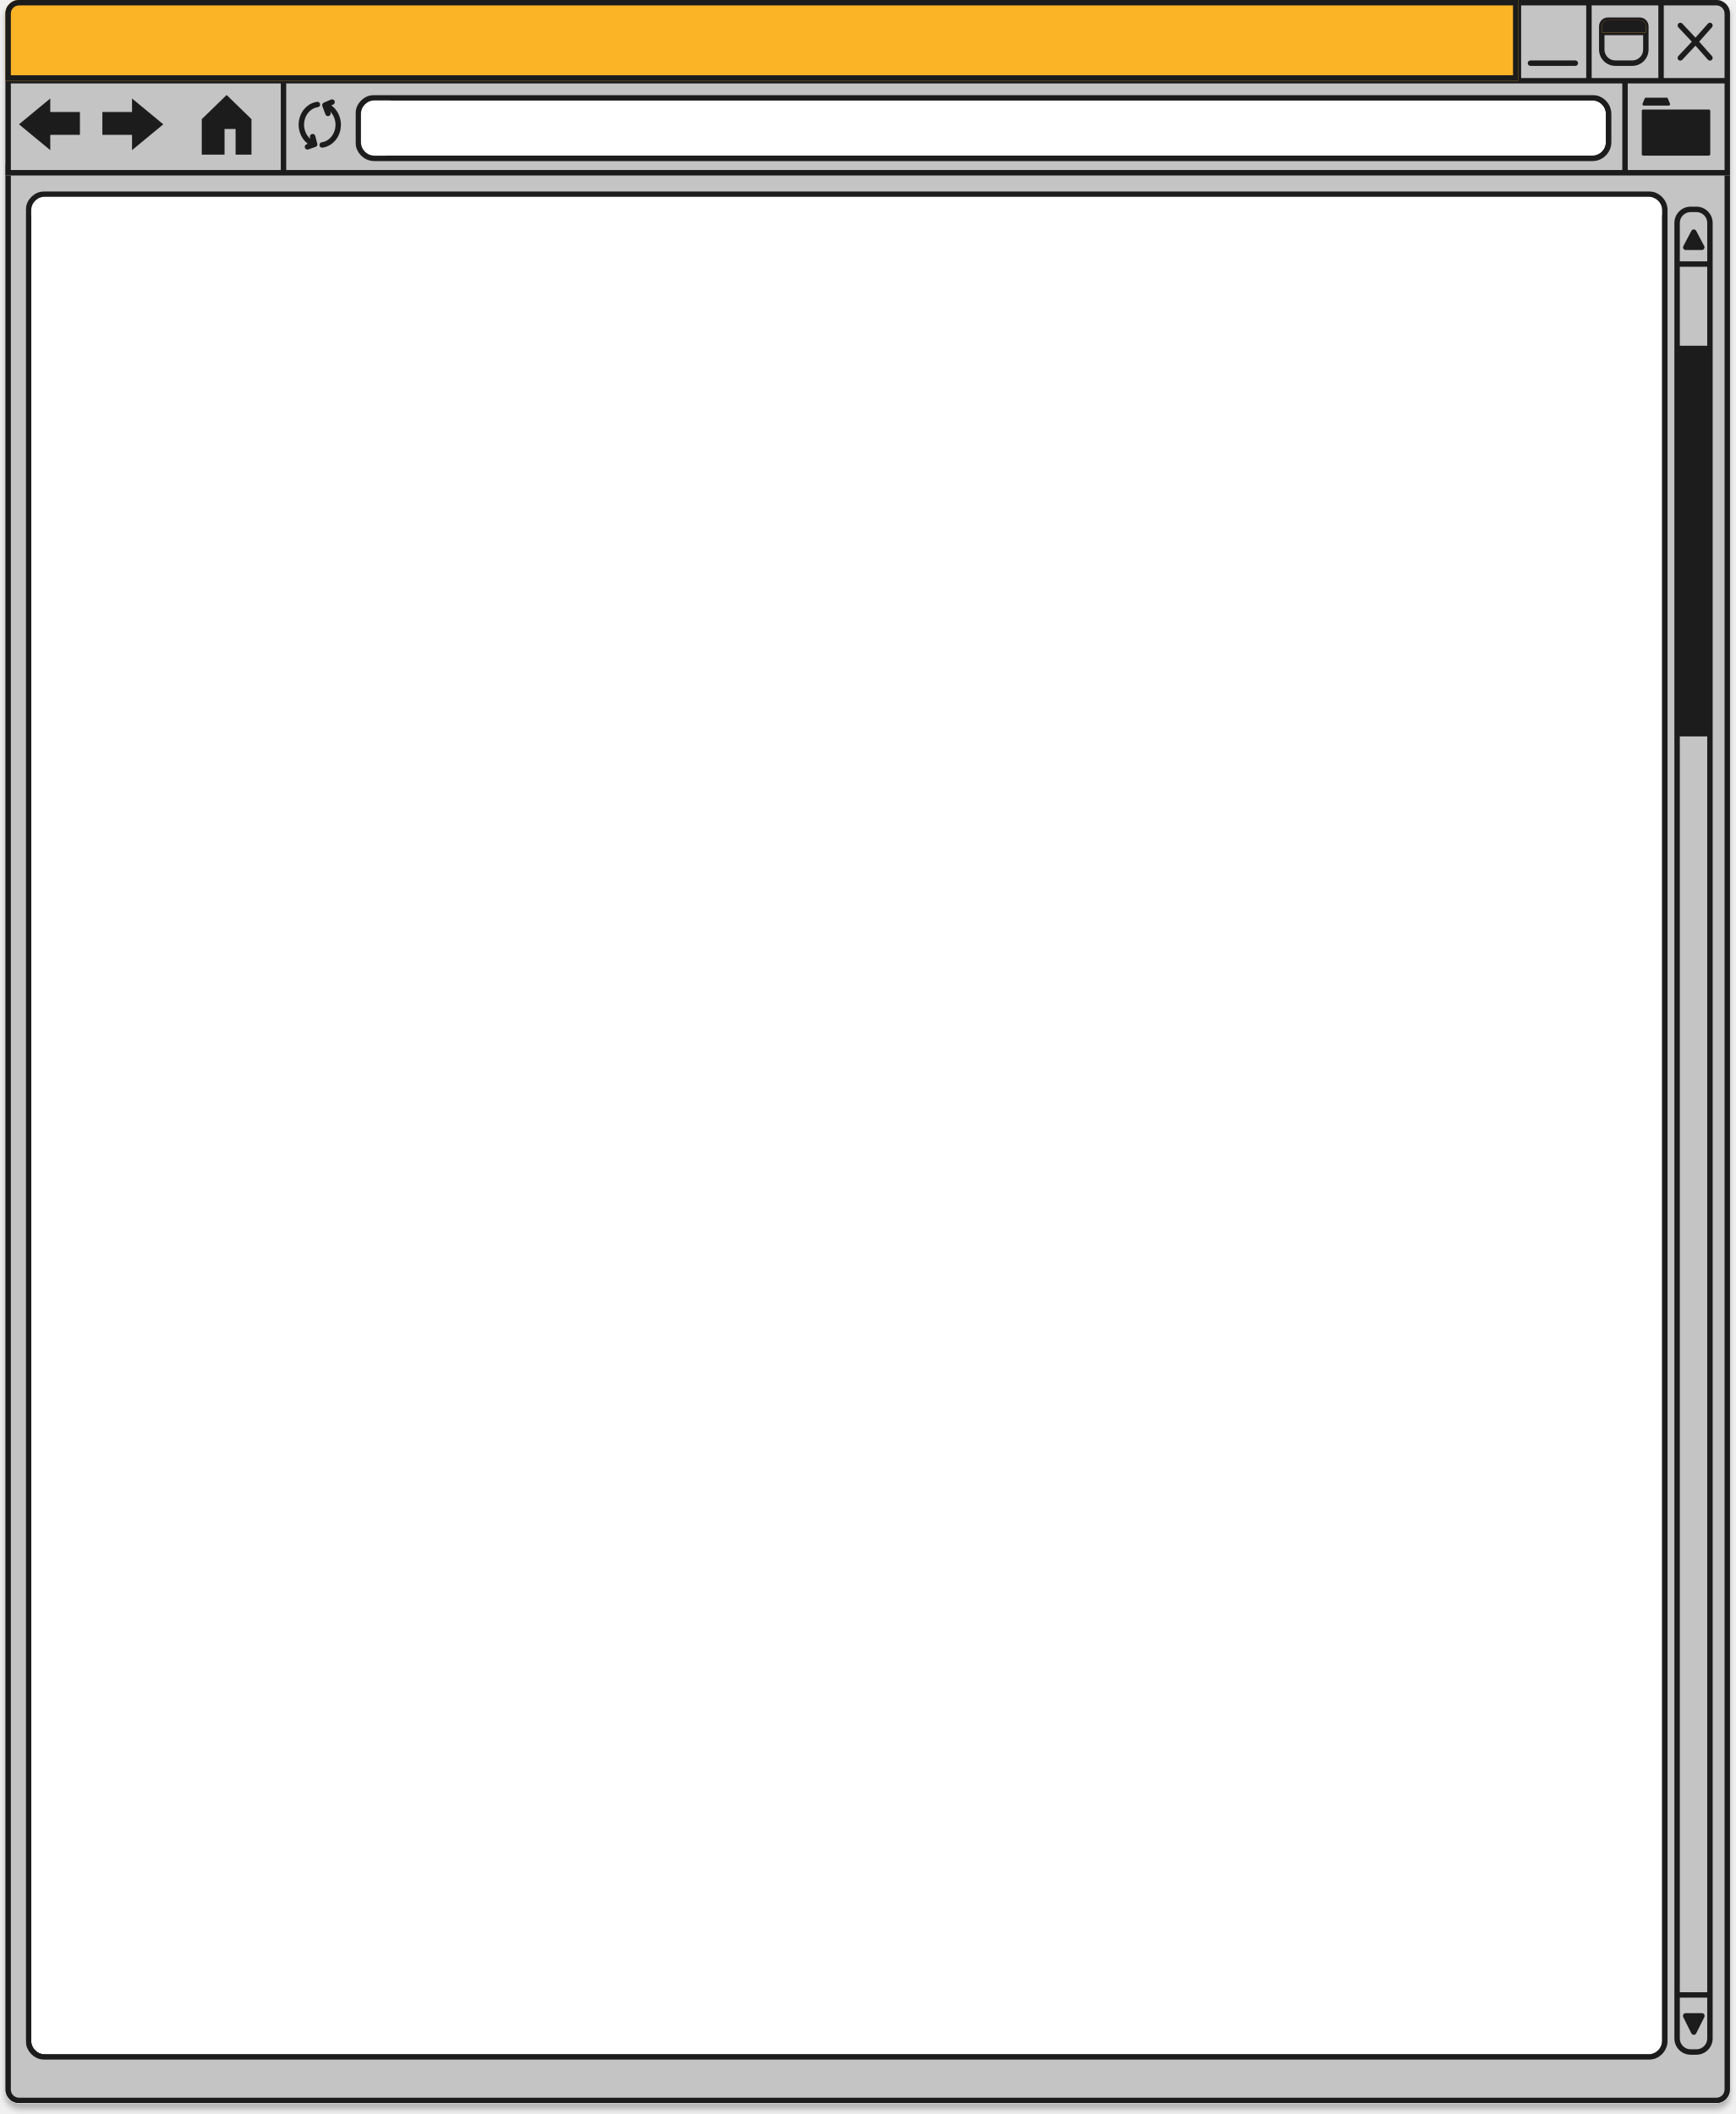
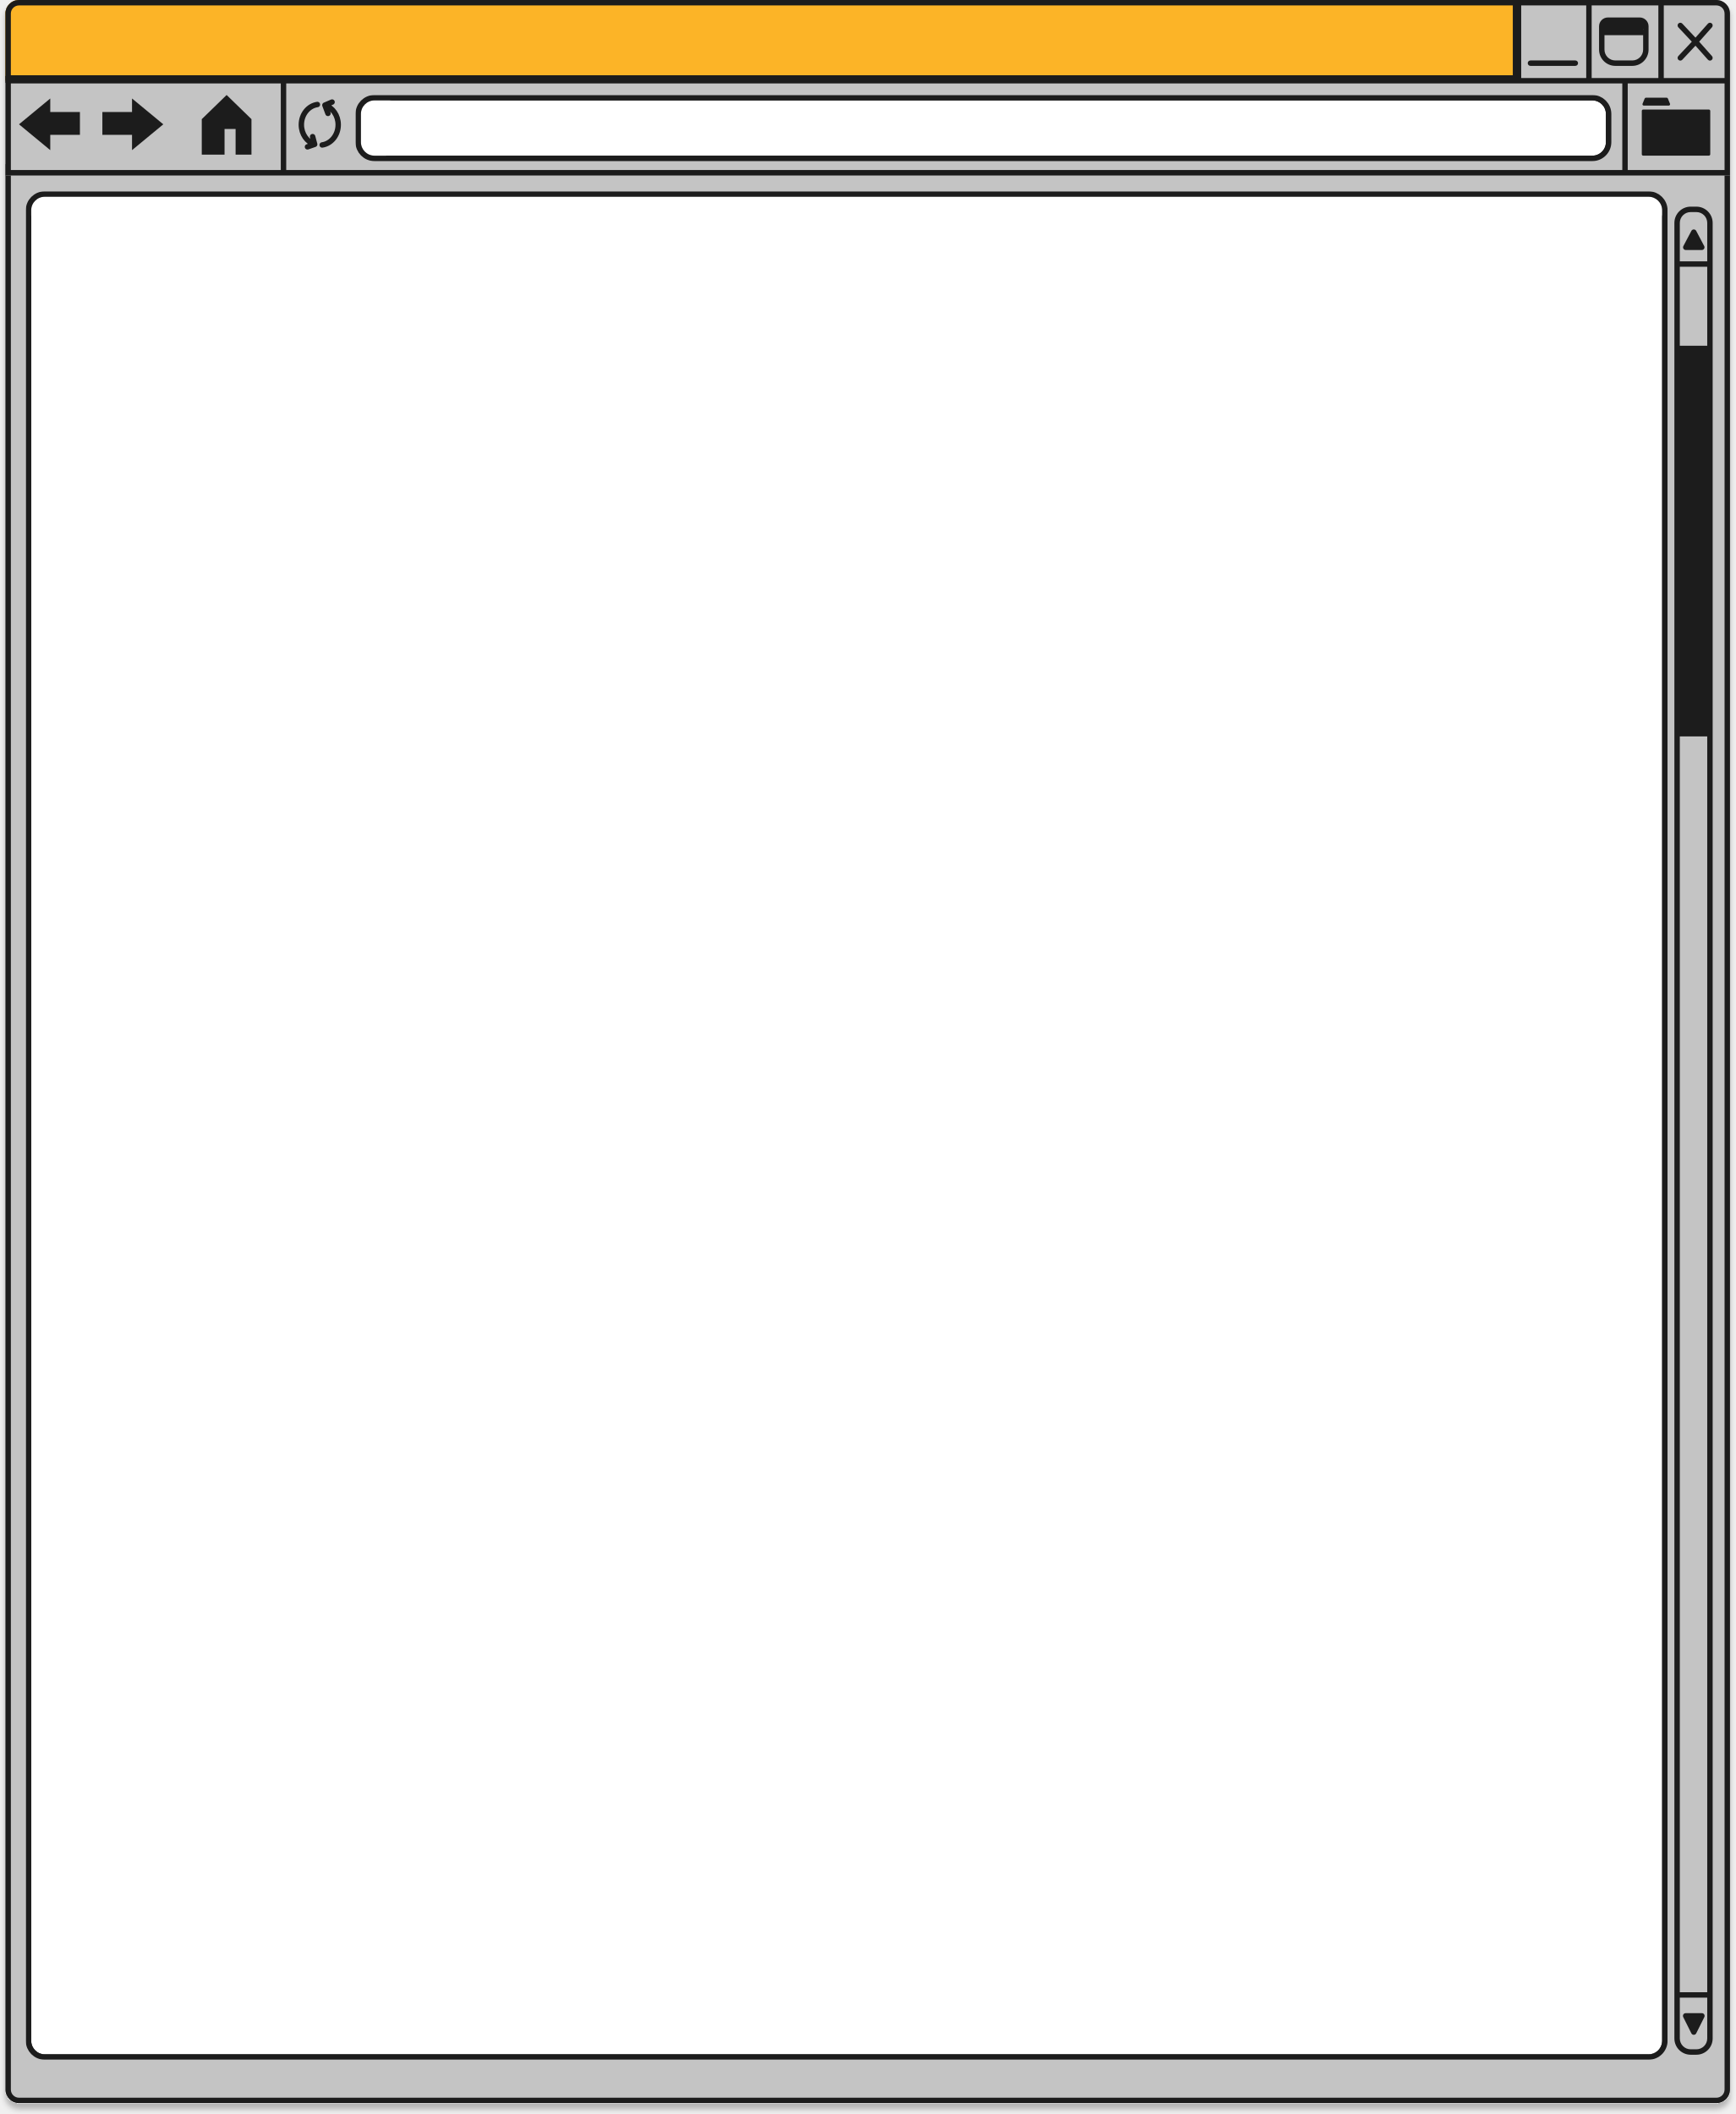
<svg xmlns="http://www.w3.org/2000/svg" width="1279" height="1558" viewBox="0 0 1279 1558" fill="none">
  <g filter="url(#filter0_d_636_360)">
    <mask id="path-1-inside-1_636_360" fill="white">
      <path d="M4 121H555.5H1275V1540C1275 1545.52 1270.52 1550 1265 1550H14C8.477 1550 4 1545.52 4 1540V121Z" />
    </mask>
    <path d="M4 121H555.5H1275V1540C1275 1545.52 1270.52 1550 1265 1550H14C8.477 1550 4 1545.52 4 1540V121Z" fill="#C4C4C4" />
    <path d="M4 119C2.895 119 2 119.895 2 121C2 122.105 2.895 123 4 123V119ZM1275 123C1276.1 123 1277 122.105 1277 121C1277 119.895 1276.1 119 1275 119V123ZM1197.63 123H1275V119H1197.63V123ZM4 123H208.943V119H4V123ZM208.943 123H1197.63V119H208.943V123ZM33.49 156.296H1214.21V152.296H33.49V156.296ZM1222.21 164.296V1502.32H1226.21V164.296H1222.21ZM1214.21 1510.32H33.49V1514.32H1214.21V1510.32ZM25.49 1502.32V164.296H21.49V1502.32H25.49ZM1246.02 1514.32H1250.23V1510.32H1246.02V1514.32ZM1250.23 152.296H1246.02V156.296H1250.23V152.296ZM1262.23 540.71V256.814H1258.23V540.71H1262.23ZM1234.02 256.814V540.71H1238.02V256.814H1234.02ZM1234.02 164.296V194.603H1238.02V164.296H1234.02ZM1234.02 194.603V256.814H1238.02V194.603H1234.02ZM1262.23 256.814V194.603H1258.23V256.814H1262.23ZM1262.23 194.603V164.296H1258.23V194.603H1262.23ZM1236.02 196.603H1260.23V192.603H1236.02V196.603ZM1234.02 540.71V1470.26H1238.02V540.71H1234.02ZM1234.02 1470.26V1502.32H1238.02V1470.26H1234.02ZM1262.23 1502.32V1470.26H1258.23V1502.32H1262.23ZM1262.23 1470.26V540.71H1258.23V1470.26H1262.23ZM1236.02 1472.26H1260.23V1468.26H1236.02V1472.26ZM1246.13 256.814V540.71H1250.13V256.814H1246.13ZM1256.18 540.71V256.814H1252.18V540.71H1256.18ZM1240.07 256.814V540.71H1244.07V256.814H1240.07ZM1236.02 542.71H1239.05V538.71H1236.02V542.71ZM1239.05 542.71H1242.07V538.71H1239.05V542.71ZM1242.07 254.814H1239.05V258.814H1242.07V254.814ZM1239.05 254.814H1236.02V258.814H1239.05V254.814ZM1241.05 540.71V256.814H1237.05V540.71H1241.05ZM1248.13 254.814H1245.1V258.814H1248.13V254.814ZM1245.1 254.814H1242.07V258.814H1245.1V254.814ZM1242.07 542.71H1245.1V538.71H1242.07V542.71ZM1245.1 542.71H1248.13V538.71H1245.1V542.71ZM1243.1 256.814V540.71H1247.1V256.814H1243.1ZM1248.13 542.71H1251.15V538.71H1248.13V542.71ZM1251.15 542.71H1254.18V538.71H1251.15V542.71ZM1254.18 254.814H1251.15V258.814H1254.18V254.814ZM1251.15 254.814H1248.13V258.814H1251.15V254.814ZM1253.15 540.71V256.814H1249.15V540.71H1253.15ZM1260.23 254.814H1257.21V258.814H1260.23V254.814ZM1257.21 254.814H1254.18V258.814H1257.21V254.814ZM1254.18 542.71H1257.21V538.71H1254.18V542.71ZM1257.21 542.71H1260.23V538.71H1257.21V542.71ZM1255.21 256.814V540.71H1259.21V256.814H1255.21ZM1250.23 1514.32C1256.86 1514.32 1262.23 1508.95 1262.23 1502.32H1258.23C1258.23 1506.74 1254.65 1510.32 1250.23 1510.32V1514.32ZM1246.02 1510.32C1241.6 1510.32 1238.02 1506.74 1238.02 1502.32H1234.02C1234.02 1508.95 1239.39 1514.32 1246.02 1514.32V1510.32ZM1246.02 152.296C1239.39 152.296 1234.02 157.669 1234.02 164.296H1238.02C1238.02 159.878 1241.6 156.296 1246.02 156.296V152.296ZM33.49 1510.32C29.072 1510.32 25.49 1506.74 25.49 1502.32H21.49C21.49 1508.95 26.863 1514.32 33.49 1514.32V1510.32ZM33.49 152.296C26.863 152.296 21.49 157.669 21.49 164.296H25.49C25.49 159.878 29.072 156.296 33.49 156.296V152.296ZM1222.21 1502.32C1222.21 1506.74 1218.63 1510.32 1214.21 1510.32V1514.32C1220.83 1514.32 1226.21 1508.95 1226.21 1502.32H1222.21ZM1214.21 156.296C1218.63 156.296 1222.21 159.878 1222.21 164.296H1226.21C1226.21 157.669 1220.83 152.296 1214.21 152.296V156.296ZM1250.23 156.296C1254.65 156.296 1258.23 159.878 1258.23 164.296H1262.23C1262.23 157.669 1256.86 152.296 1250.23 152.296V156.296ZM4 121V117C1.791 117 0 118.791 0 121H4ZM1275 121H1279C1279 118.791 1277.21 117 1275 117V121ZM1265 1546H14V1554H1265V1546ZM8 1540V121H0V1540H8ZM1271 121V1540H1279V121H1271ZM4 125H555.5V117H4V125ZM555.5 125H1275V117H555.5V125ZM14 1546C10.686 1546 8 1543.31 8 1540H0C0 1547.73 6.268 1554 14 1554V1546ZM1265 1554C1272.73 1554 1279 1547.73 1279 1540H1271C1271 1543.31 1268.31 1546 1265 1546V1554Z" fill="#1C1C1C" mask="url(#path-1-inside-1_636_360)" />
    <path d="M1246.55 170.153C1247.3 168.731 1249.34 168.731 1250.09 170.153L1255.99 181.332C1256.69 182.664 1255.72 184.266 1254.22 184.266H1242.42C1240.91 184.266 1239.95 182.664 1240.65 181.332L1246.55 170.153Z" fill="#1C1C1C" />
    <path d="M1246.53 1498.54C1247.27 1500.01 1249.37 1500.01 1250.11 1498.54L1256.09 1486.58C1256.75 1485.25 1255.79 1483.68 1254.3 1483.68H1242.34C1240.85 1483.68 1239.88 1485.25 1240.55 1486.58L1246.53 1498.54Z" fill="#1C1C1C" />
    <mask id="path-5-outside-2_636_360" maskUnits="userSpaceOnUse" x="19" y="141" width="1210" height="1377" fill="black">
      <rect fill="white" x="19" y="141" width="1210" height="1377" />
      <path d="M1215 145H33.001C27.478 145 23 149.477 23 155L23 1504C23 1509.52 27.477 1514 33 1514H624H1215C1220.52 1514 1225 1509.52 1225 1504L1225 155C1225 149.477 1220.52 145 1215 145Z" />
    </mask>
    <path d="M1215 145H33.001C27.478 145 23 149.477 23 155L23 1504C23 1509.52 27.477 1514 33 1514H624H1215C1220.52 1514 1225 1509.52 1225 1504L1225 155C1225 149.477 1220.52 145 1215 145Z" fill="white" />
    <path d="M1215 145H33.001C27.478 145 23 149.477 23 155L23 1504C23 1509.52 27.477 1514 33 1514H624H1215C1220.52 1514 1225 1509.52 1225 1504L1225 155C1225 149.477 1220.52 145 1215 145Z" stroke="#1C1C1C" stroke-width="8" mask="url(#path-5-outside-2_636_360)" />
    <mask id="path-6-inside-3_636_360" fill="white">
      <path d="M4 59.485V10C4 4.477 8.477 0 14 0H1119.08H1171.05H1224.21H1265C1270.52 0 1275 4.477 1275 10V59.485V129.316H1197.63H208.943H4V59.485Z" />
    </mask>
    <path d="M4 59.485V10C4 4.477 8.477 0 14 0H1119.08H1171.05H1224.21H1265C1270.52 0 1275 4.477 1275 10V59.485V129.316H1197.63H208.943H4V59.485Z" fill="#C4C4C4" />
    <path d="M4 57.485C2.895 57.485 2 58.381 2 59.485C2 60.59 2.895 61.485 4 61.485V57.485ZM1275 61.485C1276.1 61.485 1277 60.59 1277 59.485C1277 58.381 1276.1 57.485 1275 57.485V61.485ZM1226.21 0C1226.21 -1.105 1225.31 -2 1224.21 -2C1223.1 -2 1222.21 -1.105 1222.21 0H1226.21ZM1173.05 0C1173.05 -1.105 1172.16 -2 1171.05 -2C1169.95 -2 1169.05 -1.105 1169.05 0H1173.05ZM1121.08 0C1121.08 -1.105 1120.18 -2 1119.08 -2C1117.97 -2 1117.08 -1.105 1117.08 0H1121.08ZM1195.63 129.316C1195.63 130.421 1196.53 131.316 1197.63 131.316C1198.73 131.316 1199.63 130.421 1199.63 129.316H1195.63ZM206.943 129.316C206.943 130.421 207.838 131.316 208.943 131.316C210.047 131.316 210.943 130.421 210.943 129.316H206.943ZM1127.94 44.554C1126.83 44.554 1125.94 45.449 1125.94 46.554C1125.94 47.658 1126.83 48.554 1127.94 48.554V44.554ZM1161.01 48.554C1162.12 48.554 1163.01 47.658 1163.01 46.554C1163.01 45.449 1162.12 44.554 1161.01 44.554V48.554ZM1239.84 17.383C1239.08 16.577 1237.82 16.537 1237.01 17.292C1236.21 18.048 1236.17 19.314 1236.92 20.119L1239.84 17.383ZM1258.74 44.003C1259.47 44.829 1260.74 44.903 1261.56 44.169C1262.39 43.435 1262.46 42.171 1261.73 41.346L1258.74 44.003ZM1261.73 20.079C1262.46 19.254 1262.39 17.99 1261.56 17.256C1260.74 16.522 1259.47 16.597 1258.74 17.422L1261.73 20.079ZM1236.92 41.306C1236.17 42.111 1236.21 43.377 1237.01 44.133C1237.82 44.889 1239.08 44.848 1239.84 44.043L1236.92 41.306ZM1224.21 61.485H1275V57.485H1224.21V61.485ZM1226.21 59.485V0H1222.21V59.485H1226.21ZM1169.05 0V59.485H1173.05V0H1169.05ZM1119.08 61.485H1171.05V57.485H1119.08V61.485ZM1121.08 59.485V0H1117.08V59.485H1121.08ZM280.179 85.003V105.738H284.179V85.003H280.179ZM292.179 117.738H1174.64V113.738H292.179V117.738ZM1186.64 105.738V85.003H1182.64V105.738H1186.64ZM1174.64 73.003H292.179V77.003H1174.64V73.003ZM1171.05 61.485H1197.63V57.485H1171.05V61.485ZM1197.63 61.485H1224.21V57.485H1197.63V61.485ZM1195.63 59.485V129.316H1199.63V59.485H1195.63ZM4 61.485H208.943V57.485H4V61.485ZM208.943 61.485H1119.08V57.485H208.943V61.485ZM206.943 59.485V129.316H210.943V59.485H206.943ZM1127.94 48.554H1161.01V44.554H1127.94V48.554ZM1236.92 20.119L1248.15 32.081L1251.06 29.344L1239.84 17.383L1236.92 20.119ZM1248.11 32.041L1258.74 44.003L1261.73 41.346L1251.1 29.384L1248.11 32.041ZM1251.1 32.041L1261.73 20.079L1258.74 17.422L1248.11 29.384L1251.1 32.041ZM1190.5 48.554H1202.99V44.554H1190.5V48.554ZM1208.46 12.871H1185.03V16.871H1208.46V12.871ZM1178.5 23.924V36.554H1182.5V23.924H1178.5ZM1214.99 36.554V23.924H1210.99V36.554H1214.99ZM1180.5 25.924H1212.99V21.924H1180.5V25.924ZM1214.99 23.924V19.397H1210.99V23.924H1214.99ZM1178.5 19.397V23.924H1182.5V19.397H1178.5ZM1212.99 17.397H1180.5V21.397H1212.99V17.397ZM1248.15 29.344L1236.92 41.306L1239.84 44.043L1251.06 32.081L1248.15 29.344ZM1208.46 16.871C1209.85 16.871 1210.99 18.002 1210.99 19.397H1214.99C1214.99 15.793 1212.06 12.871 1208.46 12.871V16.871ZM1202.99 48.554C1209.61 48.554 1214.99 43.181 1214.99 36.554H1210.99C1210.99 40.972 1207.4 44.554 1202.99 44.554V48.554ZM1190.5 44.554C1186.08 44.554 1182.5 40.972 1182.5 36.554H1178.5C1178.5 43.181 1183.87 48.554 1190.5 48.554V44.554ZM1185.03 12.871C1181.42 12.871 1178.5 15.793 1178.5 19.397H1182.5C1182.5 18.002 1183.63 16.871 1185.03 16.871V12.871ZM1186.64 85.003C1186.64 78.376 1181.26 73.003 1174.64 73.003V77.003C1179.05 77.003 1182.64 80.585 1182.64 85.003H1186.64ZM1174.64 117.738C1181.26 117.738 1186.64 112.365 1186.64 105.738H1182.64C1182.64 110.156 1179.05 113.738 1174.64 113.738V117.738ZM280.179 105.738C280.179 112.365 285.551 117.738 292.179 117.738V113.738C287.761 113.738 284.179 110.156 284.179 105.738H280.179ZM284.179 85.003C284.179 80.585 287.761 77.003 292.179 77.003V73.003C285.551 73.003 280.179 78.376 280.179 85.003H284.179ZM4 129.316H0C0 131.525 1.791 133.316 4 133.316L4 129.316ZM1275 129.316V133.316C1277.21 133.316 1279 131.525 1279 129.316H1275ZM8 59.485V10H0V59.485H8ZM1271 10V59.485H1279V10H1271ZM1224.21 4H1265V-4H1224.21V4ZM1171.05 4H1224.21V-4H1171.05V4ZM14 4H1119.08V-4H14V4ZM1119.08 4H1171.05V-4H1119.08V4ZM8 129.316V59.485H0V129.316H8ZM1271 59.485V129.316H1279V59.485H1271ZM1197.63 133.316H1275V125.316H1197.63V133.316ZM4 133.316H208.943V125.316H4V133.316ZM208.943 133.316H1197.63V125.316H208.943V133.316ZM1279 10C1279 2.268 1272.73 -4 1265 -4V4C1268.31 4 1271 6.686 1271 10H1279ZM8 10C8 6.686 10.686 4 14 4V-4C6.268 -4 0 2.268 0 10H8Z" fill="#1C1C1C" mask="url(#path-6-inside-3_636_360)" />
    <mask id="path-8-inside-4_636_360" fill="white">
      <path d="M4 10V59.464H208.943H1119.08V0H14C8.477 0 4 4.477 4 10Z" />
-       <path d="M1185.03 14.866H1208.46C1210.96 14.866 1212.99 16.892 1212.99 19.391V23.915H1180.5V19.391C1180.5 16.892 1182.53 14.866 1185.03 14.866Z" />
    </mask>
    <path d="M4 10V59.464H208.943H1119.08V0H14C8.477 0 4 4.477 4 10Z" fill="#FCB427" />
-     <path d="M1185.03 14.866H1208.46C1210.96 14.866 1212.99 16.892 1212.99 19.391V23.915H1180.5V19.391C1180.5 16.892 1182.53 14.866 1185.03 14.866Z" fill="#FCB427" />
-     <path d="M1273 10V59.464H1277V10H1273ZM1224.21 2H1265V-2H1224.21V2ZM1171.05 2H1224.21V-2H1171.05V2ZM1119.08 61.464H1171.05V57.464H1119.08V61.464ZM1119.08 2H1171.05V-2H1119.08V2ZM6 129.27V59.464H2V129.27H6ZM1273 59.464V129.27H1277V59.464H1273ZM1171.05 61.464H1197.63V57.464H1171.05V61.464ZM1197.63 61.464H1224.21V57.464H1197.63V61.464ZM1127.94 48.537H1161.01V44.537H1127.94V48.537ZM1234.5 16.168L1248.09 32.004L1251.12 29.399L1237.54 13.564L1234.5 16.168ZM1248.09 32.004L1261.67 47.84L1264.71 45.235L1251.12 29.399L1248.09 32.004ZM1251.12 32.004L1264.71 16.168L1261.67 13.564L1248.09 29.399L1251.12 32.004ZM1248.09 29.399L1234.5 45.235L1237.54 47.84L1251.12 32.004L1248.09 29.399ZM1178.5 23.915V46.537H1182.5V23.915H1178.5ZM1214.99 46.537V23.915H1210.99V46.537H1214.99ZM1212.99 17.391H1180.5V21.391H1212.99V17.391ZM1277 10C1277 3.373 1271.63 -2 1265 -2V2C1269.42 2 1273 5.582 1273 10H1277ZM4 59.464H0V63.464H4V59.464ZM1119.08 59.464V63.464H1123.08V59.464H1119.08ZM1119.08 0H1123.08V-4H1119.08V0ZM1180.5 23.915H1176.5V27.915H1180.5V23.915ZM1212.99 23.915V27.915H1216.99V23.915H1212.99ZM8 59.464V10H0V59.464H8ZM14 4H1119.08V-4H14V4ZM1123.08 59.464V0H1115.08V59.464H1123.08ZM4 63.464H208.943V55.464H4V63.464ZM208.943 63.464H1119.08V55.464H208.943V63.464ZM1208.46 10.866H1185.03V18.866H1208.46V10.866ZM1180.5 27.915H1212.99V19.915H1180.5V27.915ZM1216.99 23.915V19.391H1208.99V23.915H1216.99ZM1176.5 19.391V23.915H1184.5V19.391H1176.5ZM1208.46 18.866C1208.75 18.866 1208.99 19.101 1208.99 19.391H1216.99C1216.99 14.683 1213.17 10.866 1208.46 10.866V18.866ZM1185.03 10.866C1180.32 10.866 1176.5 14.683 1176.5 19.391H1184.5C1184.5 19.101 1184.74 18.866 1185.03 18.866V10.866ZM8 10C8 6.686 10.686 4 14 4V-4C6.268 -4 0 2.268 0 10H8Z" fill="#1C1C1C" mask="url(#path-8-inside-4_636_360)" />
+     <path d="M1273 10V59.464H1277V10H1273ZM1224.21 2H1265V-2H1224.21V2ZM1171.05 2H1224.21V-2H1171.05V2ZM1119.08 61.464H1171.05V57.464H1119.08V61.464ZM1119.08 2H1171.05V-2H1119.08V2ZM6 129.27V59.464H2V129.27H6ZM1273 59.464V129.27H1277V59.464H1273ZM1171.05 61.464H1197.63V57.464H1171.05V61.464ZM1197.63 61.464H1224.21V57.464H1197.63V61.464ZM1127.94 48.537H1161.01V44.537H1127.94V48.537ZM1234.5 16.168L1248.09 32.004L1251.12 29.399L1237.54 13.564L1234.5 16.168ZM1248.09 32.004L1261.67 47.84L1264.71 45.235L1251.12 29.399L1248.09 32.004ZM1251.12 32.004L1264.71 16.168L1261.67 13.564L1248.09 29.399L1251.12 32.004ZM1248.09 29.399L1234.5 45.235L1237.54 47.84L1251.12 32.004L1248.09 29.399ZM1277 10C1277 3.373 1271.63 -2 1265 -2V2C1269.42 2 1273 5.582 1273 10H1277ZM4 59.464H0V63.464H4V59.464ZM1119.08 59.464V63.464H1123.08V59.464H1119.08ZM1119.08 0H1123.08V-4H1119.08V0ZM8 59.464V10H0V59.464H8ZM14 4H1119.08V-4H14V4ZM1123.08 59.464V0H1115.08V59.464H1123.08ZM4 63.464H208.943V55.464H4V63.464ZM208.943 63.464H1119.08V55.464H208.943V63.464ZM8 10C8 6.686 10.686 4 14 4V-4C6.268 -4 0 2.268 0 10H8Z" fill="#1C1C1C" mask="url(#path-8-inside-4_636_360)" />
    <path d="M239.449 77.485C245.115 79.294 249.259 85.076 249.259 91.93C249.259 99.567 244.112 105.874 237.447 106.835M239.449 77.485L241.713 83.578M239.449 77.485L244.731 75.227M231.903 106.374C226.236 104.565 222.092 98.783 222.092 91.93C222.092 84.292 227.239 77.985 233.904 77.024M231.903 106.374L230.393 100.698M231.903 106.374L226.62 108.215" stroke="#1C1C1C" stroke-width="4" stroke-linecap="round" stroke-linejoin="round" />
    <path fill-rule="evenodd" clip-rule="evenodd" d="M97.305 110.649L120.346 91.617L97.305 72.585V82.568H75.444V99.373H97.305V110.649Z" fill="#1C1C1C" />
    <path fill-rule="evenodd" clip-rule="evenodd" d="M37.042 110.649L14 91.617L37.042 72.585V82.568H58.902V99.373H37.042V110.649Z" fill="#1C1C1C" />
    <path fill-rule="evenodd" clip-rule="evenodd" d="M167.02 70L185.335 87.81H185.335V87.81L185.335 87.811H185.335V113.969H173.634V95.046H165.494V113.969H148.705V87.81H148.706L167.02 70Z" fill="#1C1C1C" />
    <mask id="path-14-outside-5_636_360" maskUnits="userSpaceOnUse" x="262" y="70" width="926" height="49" fill="black">
      <rect fill="white" x="262" y="70" width="926" height="49" />
      <path d="M266 104.733V84C266 78.477 270.477 74 276 74H1173.55C1179.07 74 1183.55 78.477 1183.55 84V104.733C1183.55 110.255 1179.07 114.733 1173.55 114.733H276C270.477 114.733 266 110.255 266 104.733Z" />
    </mask>
    <path d="M266 104.733V84C266 78.477 270.477 74 276 74H1173.55C1179.07 74 1183.55 78.477 1183.55 84V104.733C1183.55 110.255 1179.07 114.733 1173.55 114.733H276C270.477 114.733 266 110.255 266 104.733Z" fill="white" />
    <path d="M266 104.733V84C266 78.477 270.477 74 276 74H1173.55C1179.07 74 1183.55 78.477 1183.55 84V104.733C1183.55 110.255 1179.07 114.733 1173.55 114.733H276C270.477 114.733 266 110.255 266 104.733Z" stroke="#1C1C1C" stroke-width="8" mask="url(#path-14-outside-5_636_360)" />
    <rect x="1210" y="80.732" width="50.452" height="33.958" rx="1" fill="#1C1C1C" />
    <path d="M1212.12 72.623C1212.27 72.246 1212.64 72 1213.04 72H1228.3C1228.71 72 1229.07 72.246 1229.23 72.623L1230.78 76.444C1231.05 77.102 1230.57 77.821 1229.86 77.821H1211.49C1210.78 77.821 1210.29 77.102 1210.56 76.444L1212.12 72.623Z" fill="#1C1C1C" />
+     <rect x="1182" y="16" width="29" height="7" fill="#1C1C1C" />
+     <rect x="4" y="56" width="1117" height="5" fill="#1C1C1C" />
+     <rect x="1115" width="6" height="57" fill="#1C1C1C" />
  </g>
  <defs>
    <filter id="filter0_d_636_360" x="0" y="0" width="1279" height="1558" filterUnits="userSpaceOnUse" color-interpolation-filters="sRGB">
      <feFlood flood-opacity="0" result="BackgroundImageFix" />
      <feColorMatrix in="SourceAlpha" type="matrix" values="0 0 0 0 0 0 0 0 0 0 0 0 0 0 0 0 0 0 127 0" result="hardAlpha" />
      <feOffset dy="4" />
      <feGaussianBlur stdDeviation="2" />
      <feComposite in2="hardAlpha" operator="out" />
      <feColorMatrix type="matrix" values="0 0 0 0 0 0 0 0 0 0 0 0 0 0 0 0 0 0 0.25 0" />
      <feBlend mode="normal" in2="BackgroundImageFix" result="effect1_dropShadow_636_360" />
      <feBlend mode="normal" in="SourceGraphic" in2="effect1_dropShadow_636_360" result="shape" />
    </filter>
  </defs>
</svg>
